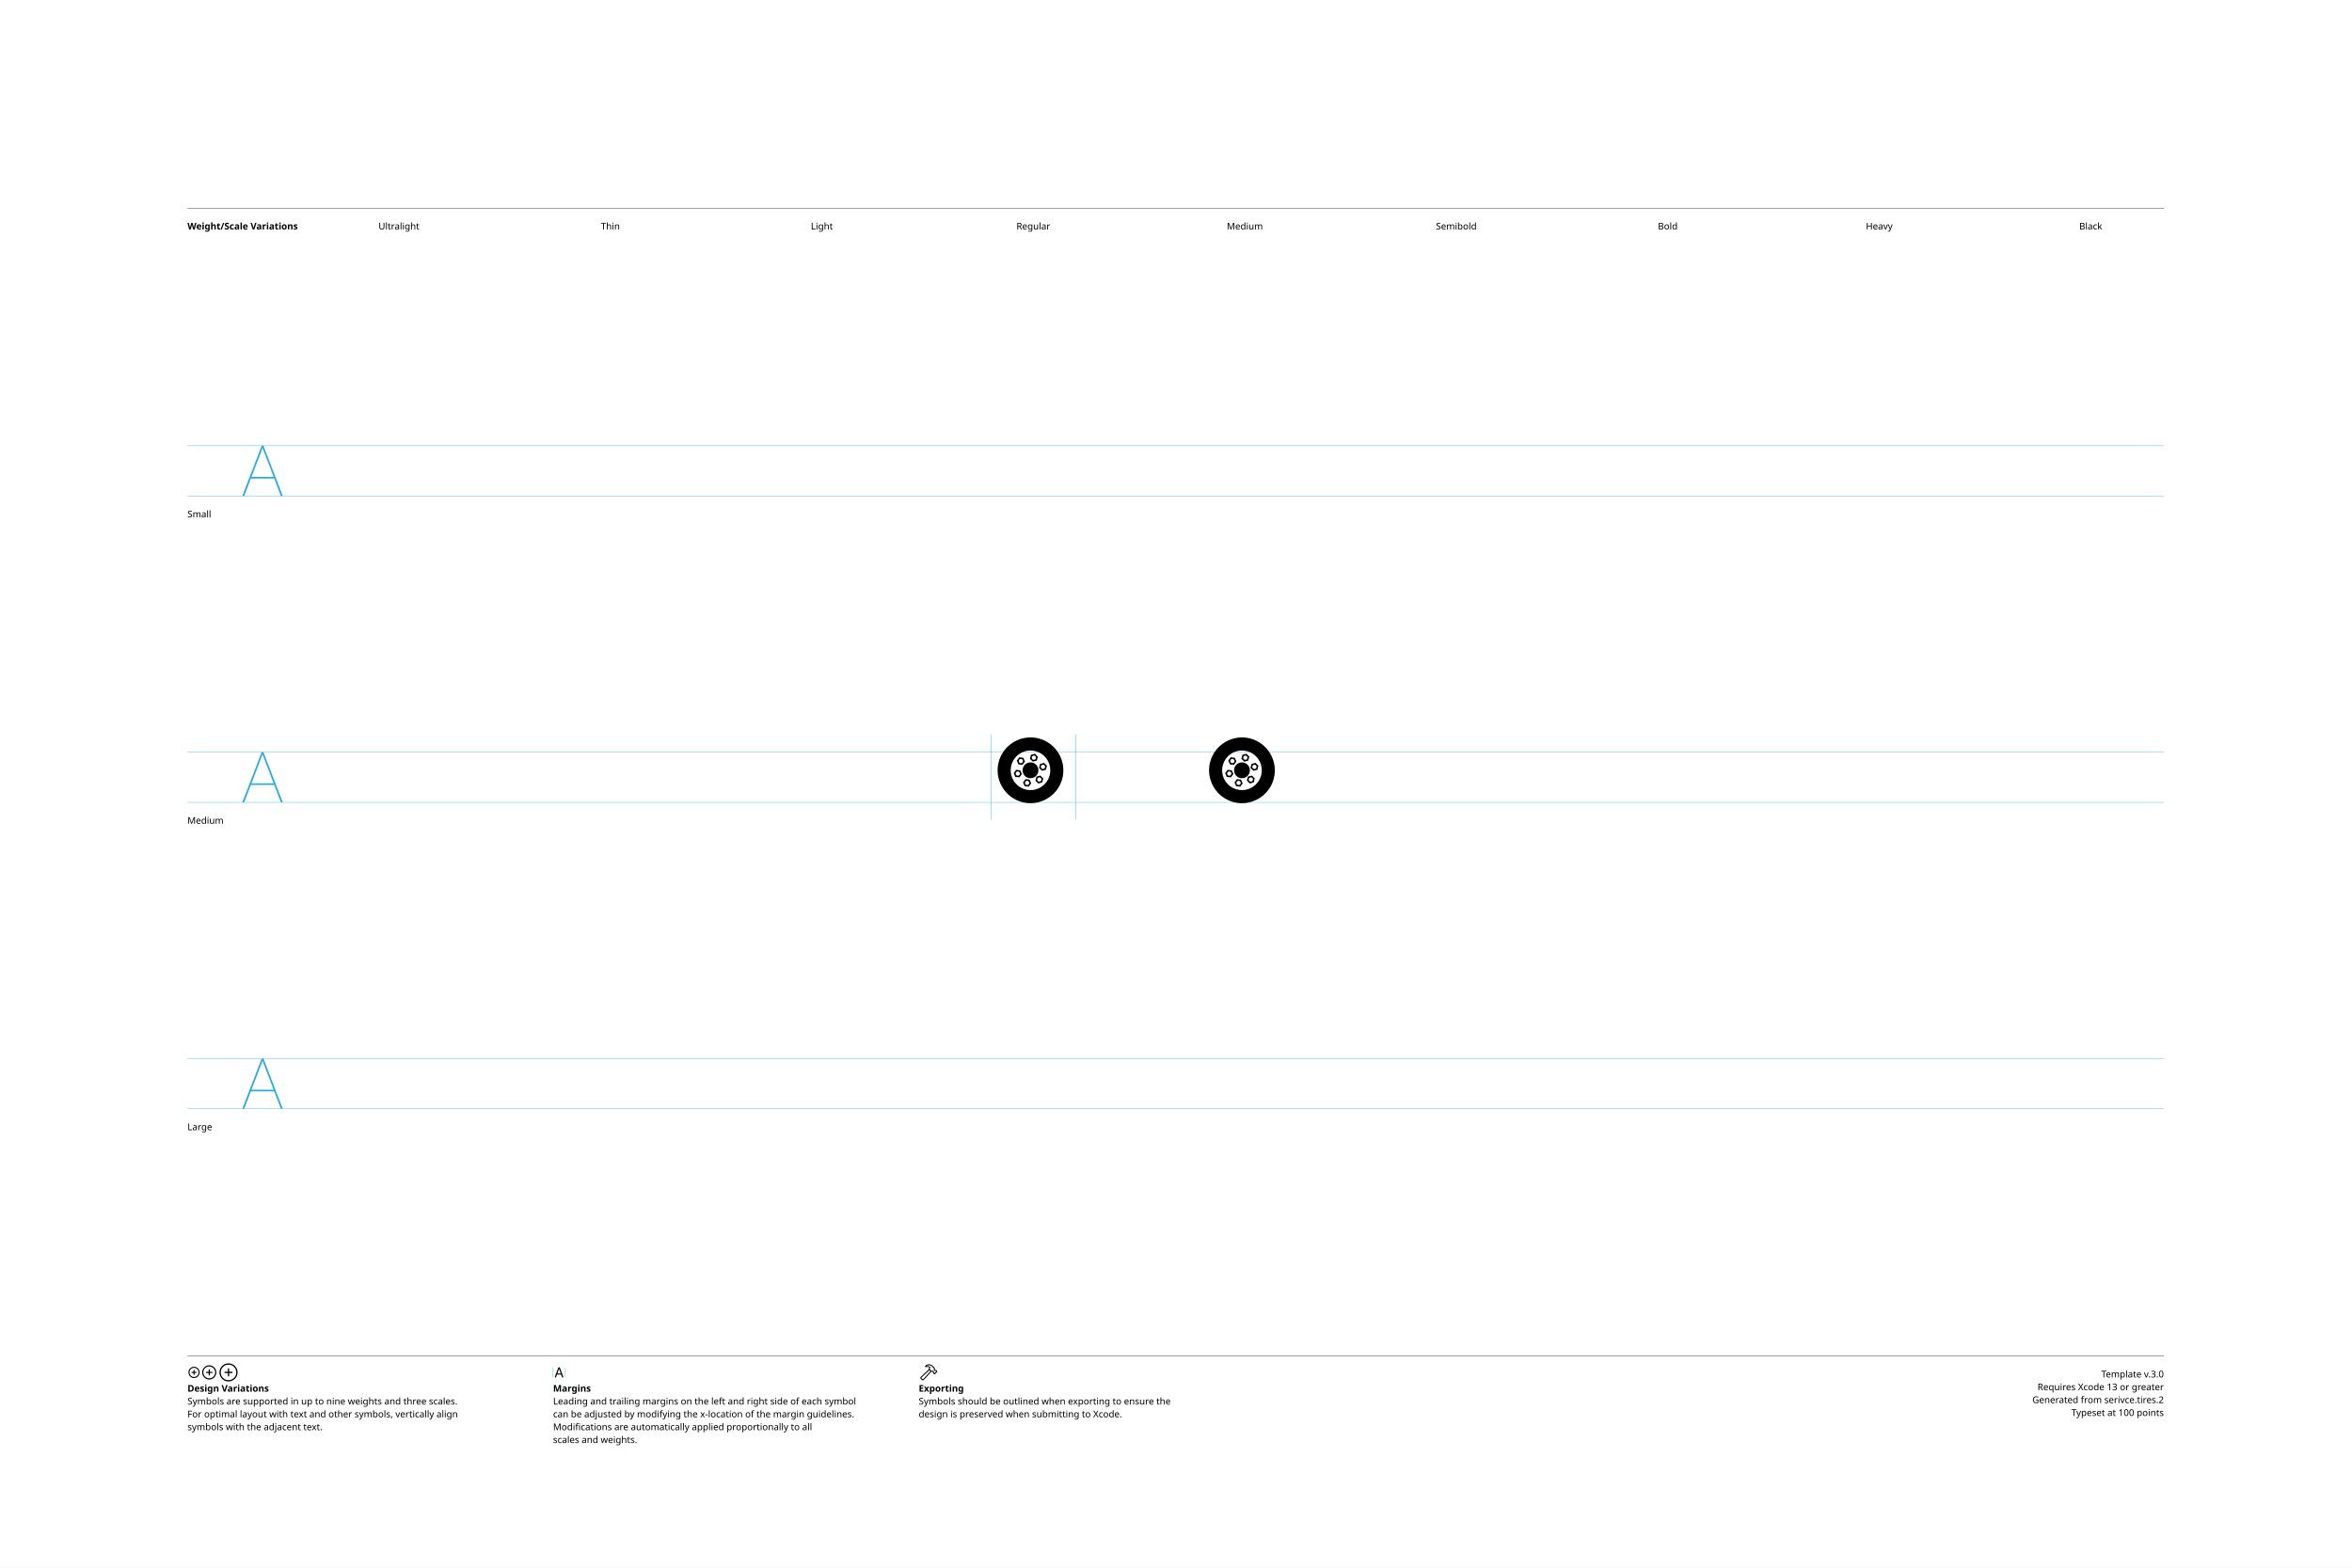
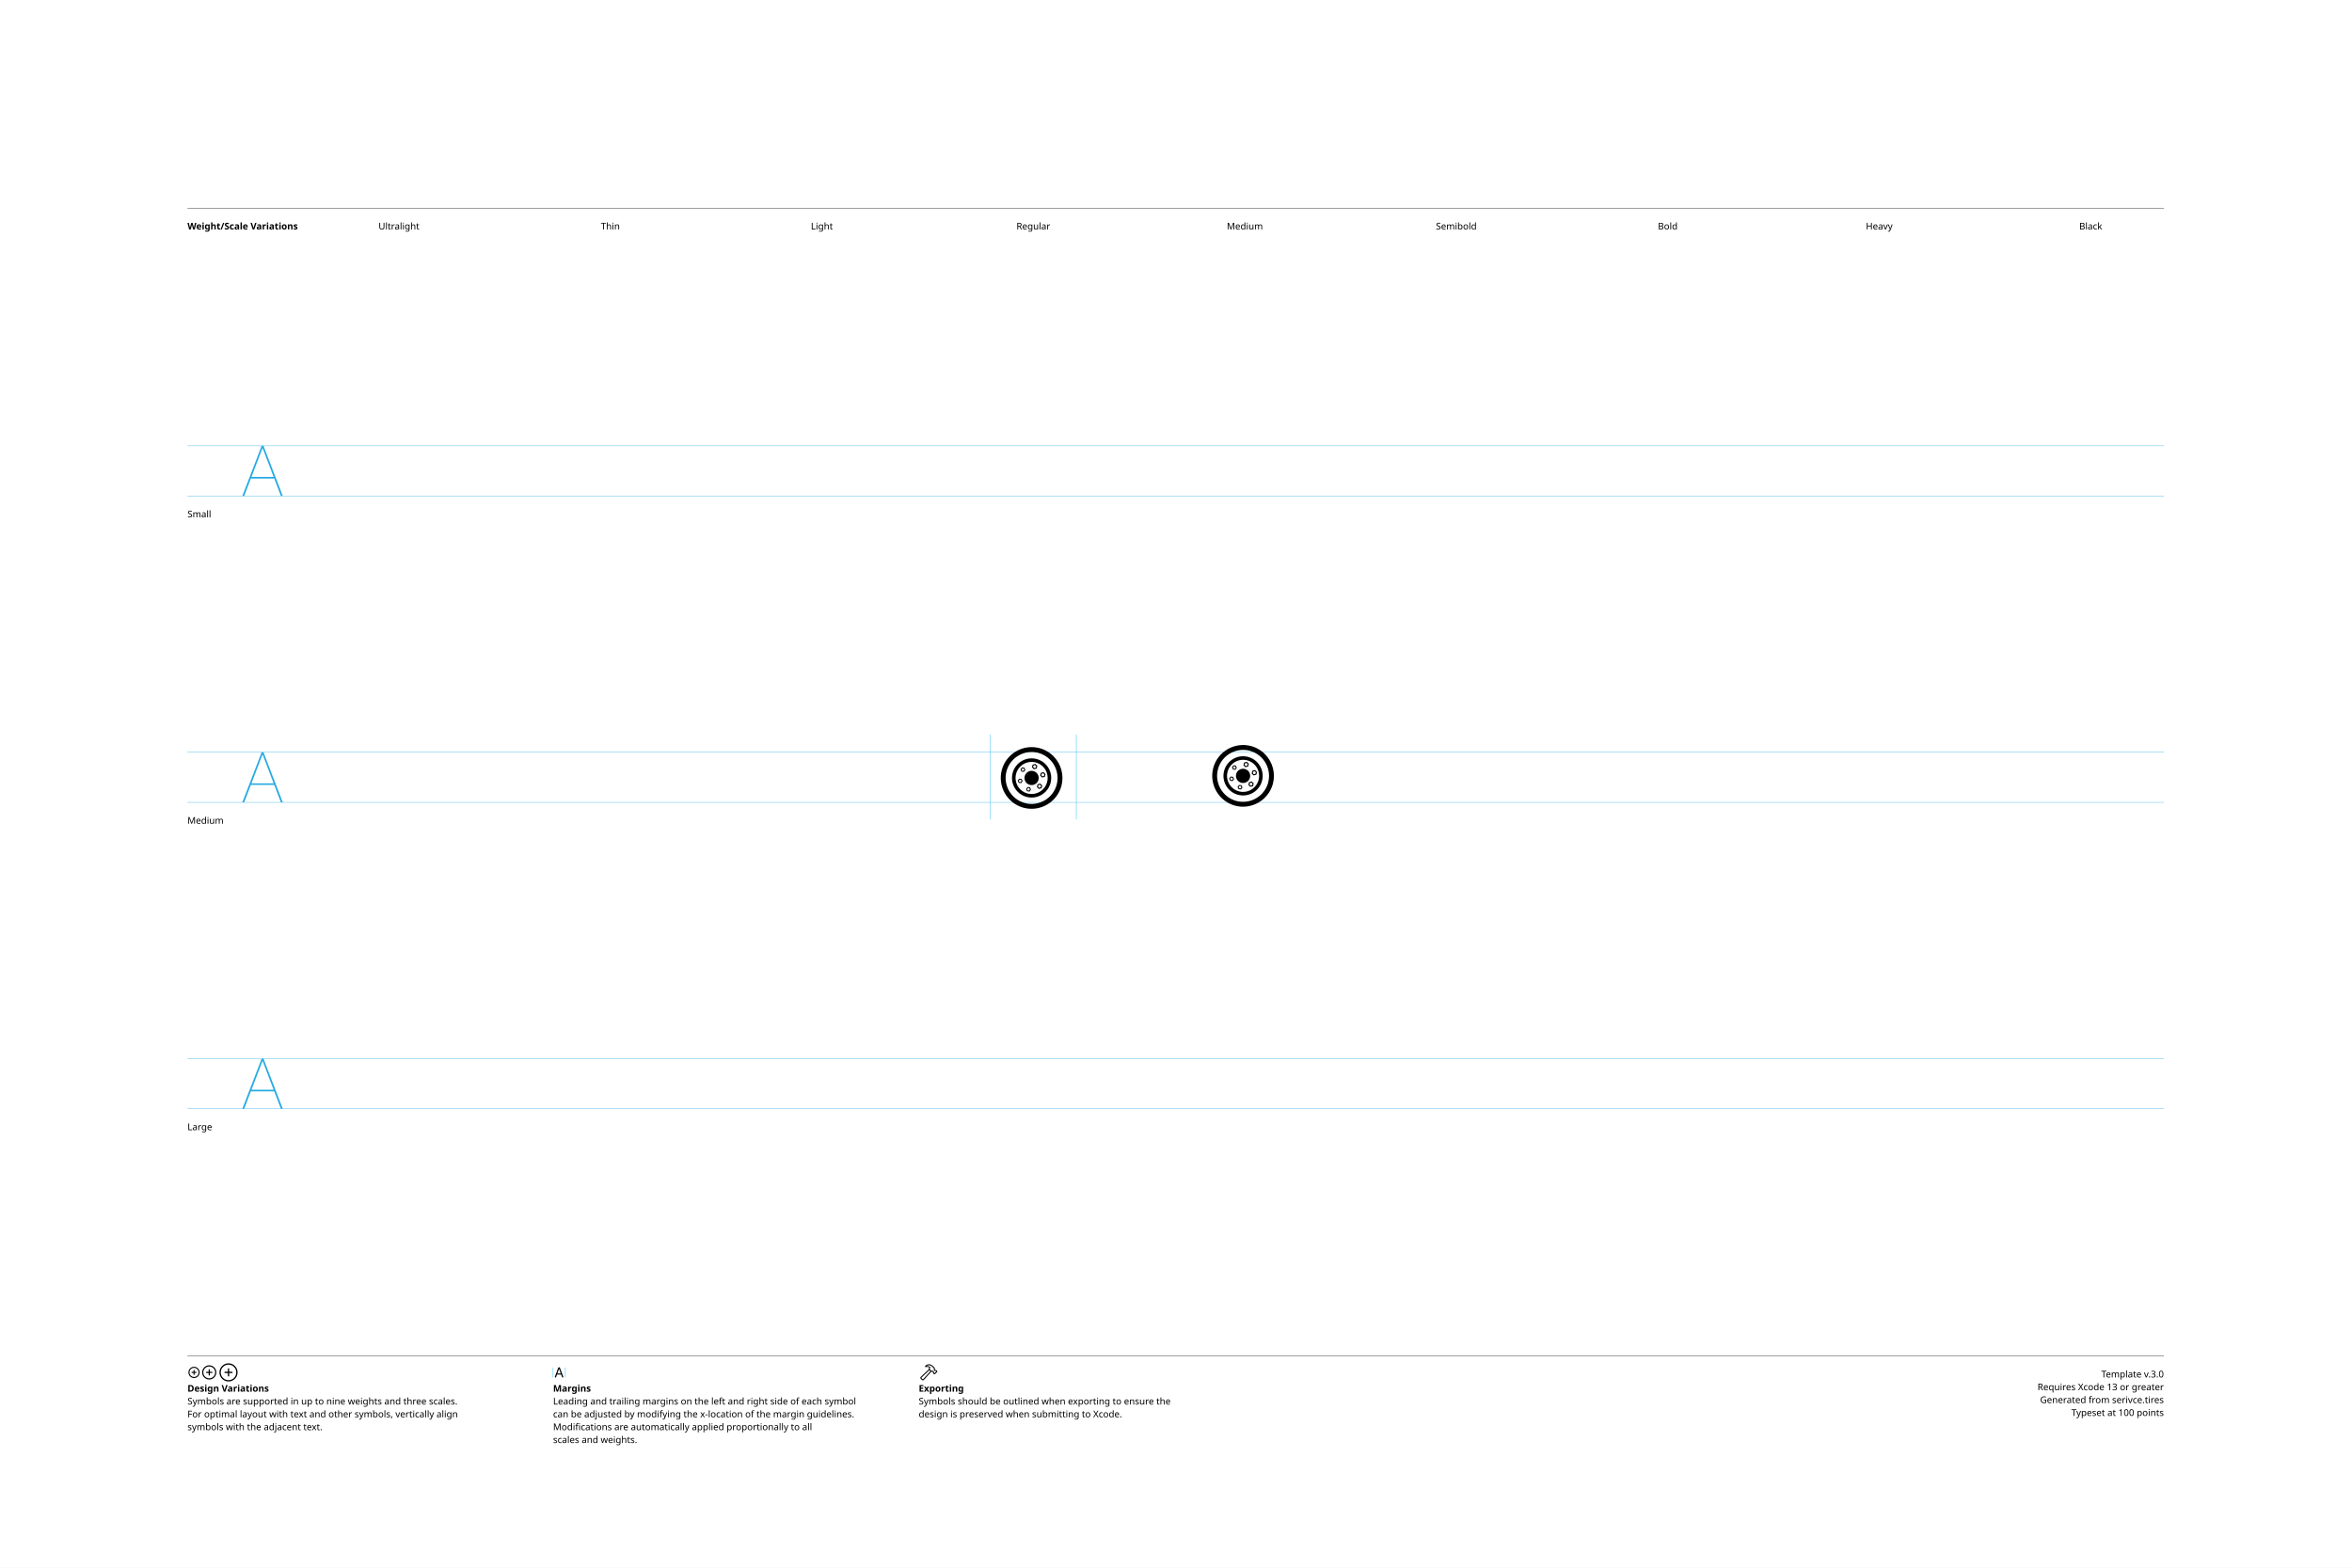
<svg xmlns="http://www.w3.org/2000/svg" version="1.1" width="3300" height="2200">
  <g id="Notes">
    <rect height="2200" id="artboard" style="fill:white;opacity:1" width="3300" x="0" y="0" />
    <line style="fill:none;stroke:black;opacity:1;stroke-width:0.5;" x1="263" x2="3036" y1="292" y2="292" />
    <text style="stroke:none;fill:black;font-family:sans-serif;font-size:13;font-weight:bold;" transform="matrix(1 0 0 1 263 322)">Weight/Scale Variations</text>
    <text style="stroke:none;fill:black;font-family:sans-serif;font-size:13;text-anchor:middle;" transform="matrix(1 0 0 1 559.711 322)">Ultralight</text>
    <text style="stroke:none;fill:black;font-family:sans-serif;font-size:13;text-anchor:middle;" transform="matrix(1 0 0 1 856.422 322)">Thin</text>
    <text style="stroke:none;fill:black;font-family:sans-serif;font-size:13;text-anchor:middle;" transform="matrix(1 0 0 1 1153.13 322)">Light</text>
    <text style="stroke:none;fill:black;font-family:sans-serif;font-size:13;text-anchor:middle;" transform="matrix(1 0 0 1 1449.84 322)">Regular</text>
    <text style="stroke:none;fill:black;font-family:sans-serif;font-size:13;text-anchor:middle;" transform="matrix(1 0 0 1 1746.56 322)">Medium</text>
    <text style="stroke:none;fill:black;font-family:sans-serif;font-size:13;text-anchor:middle;" transform="matrix(1 0 0 1 2043.27 322)">Semibold</text>
    <text style="stroke:none;fill:black;font-family:sans-serif;font-size:13;text-anchor:middle;" transform="matrix(1 0 0 1 2339.98 322)">Bold</text>
    <text style="stroke:none;fill:black;font-family:sans-serif;font-size:13;text-anchor:middle;" transform="matrix(1 0 0 1 2636.69 322)">Heavy</text>
    <text style="stroke:none;fill:black;font-family:sans-serif;font-size:13;text-anchor:middle;" transform="matrix(1 0 0 1 2933.4 322)">Black</text>
    <line style="fill:none;stroke:black;opacity:1;stroke-width:0.5;" x1="263" x2="3036" y1="1903" y2="1903" />
    <g transform="matrix(1 0 0 1 263 1933)">
      <path d="M9.248 0.83Q10.869 0.83 12.295 0.215Q13.721-0.4 14.81-1.494Q15.898-2.588 16.519-4.014Q17.139-5.439 17.139-7.051Q17.139-8.662 16.519-10.088Q15.898-11.514 14.805-12.607Q13.711-13.701 12.285-14.316Q10.859-14.932 9.238-14.932Q7.627-14.932 6.201-14.316Q4.775-13.701 3.691-12.607Q2.607-11.514 1.987-10.088Q1.367-8.662 1.367-7.051Q1.367-5.439 1.987-4.014Q2.607-2.588 3.696-1.494Q4.785-0.4 6.211 0.215Q7.637 0.83 9.248 0.83ZM9.248-0.654Q7.92-0.654 6.763-1.147Q5.605-1.641 4.731-2.52Q3.857-3.398 3.364-4.561Q2.871-5.723 2.871-7.051Q2.871-8.379 3.359-9.541Q3.848-10.703 4.722-11.582Q5.596-12.461 6.753-12.954Q7.91-13.447 9.238-13.447Q10.576-13.447 11.733-12.954Q12.891-12.461 13.77-11.582Q14.648-10.703 15.146-9.541Q15.645-8.379 15.645-7.051Q15.645-5.723 15.151-4.561Q14.658-3.398 13.784-2.52Q12.91-1.641 11.748-1.147Q10.586-0.654 9.248-0.654ZM5.654-7.051Q5.654-6.729 5.859-6.528Q6.064-6.328 6.406-6.328L8.516-6.328L8.516-4.209Q8.516-3.887 8.711-3.677Q8.906-3.467 9.238-3.467Q9.561-3.467 9.771-3.677Q9.98-3.887 9.98-4.209L9.98-6.328L12.09-6.328Q12.422-6.328 12.627-6.528Q12.832-6.729 12.832-7.051Q12.832-7.383 12.627-7.588Q12.422-7.793 12.09-7.793L9.98-7.793L9.98-9.902Q9.98-10.234 9.771-10.444Q9.561-10.654 9.238-10.654Q8.906-10.654 8.711-10.444Q8.516-10.234 8.516-9.902L8.516-7.793L6.406-7.793Q6.064-7.793 5.859-7.588Q5.654-7.383 5.654-7.051Z" />
    </g>
    <g transform="matrix(1 0 0 1 281.867 1933)">
      <path d="M11.709 2.91Q13.75 2.91 15.552 2.129Q17.354 1.348 18.73-0.029Q20.107-1.406 20.889-3.208Q21.67-5.01 21.67-7.051Q21.67-9.092 20.889-10.894Q20.107-12.695 18.73-14.072Q17.354-15.449 15.547-16.23Q13.74-17.012 11.699-17.012Q9.658-17.012 7.856-16.23Q6.055-15.449 4.683-14.072Q3.311-12.695 2.529-10.894Q1.748-9.092 1.748-7.051Q1.748-5.01 2.529-3.208Q3.311-1.406 4.688-0.029Q6.064 1.348 7.866 2.129Q9.668 2.91 11.709 2.91ZM11.709 1.25Q9.98 1.25 8.477 0.605Q6.973-0.039 5.835-1.177Q4.697-2.314 4.058-3.818Q3.418-5.322 3.418-7.051Q3.418-8.779 4.058-10.283Q4.697-11.787 5.83-12.93Q6.963-14.072 8.467-14.712Q9.971-15.352 11.699-15.352Q13.428-15.352 14.932-14.712Q16.436-14.072 17.578-12.93Q18.721-11.787 19.365-10.283Q20.01-8.779 20.01-7.051Q20.01-5.322 19.37-3.818Q18.73-2.314 17.593-1.177Q16.455-0.039 14.946 0.605Q13.438 1.25 11.709 1.25ZM7.178-7.051Q7.178-6.699 7.412-6.475Q7.646-6.25 8.018-6.25L10.889-6.25L10.889-3.369Q10.889-2.998 11.113-2.769Q11.338-2.539 11.69-2.539Q12.06-2.539 12.29-2.769Q12.52-2.998 12.52-3.369L12.52-6.25L15.4-6.25Q15.771-6.25 16.001-6.475Q16.23-6.699 16.23-7.051Q16.23-7.422 16.001-7.651Q15.771-7.881 15.4-7.881L12.52-7.881L12.52-10.752Q12.52-11.133 12.29-11.362Q12.06-11.592 11.69-11.592Q11.338-11.592 11.113-11.357Q10.889-11.123 10.889-10.752L10.889-7.881L8.018-7.881Q7.637-7.881 7.407-7.651Q7.178-7.422 7.178-7.051Z" />
    </g>
    <g transform="matrix(1 0 0 1 305.646 1933)">
      <path d="M14.971 5.664Q17.061 5.664 18.96 5.015Q20.859 4.365 22.451 3.193Q24.043 2.021 25.22 0.43Q26.396-1.162 27.046-3.066Q27.695-4.971 27.695-7.051Q27.695-9.141 27.046-11.04Q26.396-12.94 25.22-14.531Q24.043-16.123 22.451-17.3Q20.859-18.477 18.955-19.126Q17.051-19.775 14.961-19.775Q12.871-19.775 10.972-19.126Q9.072-18.477 7.485-17.3Q5.898-16.123 4.722-14.531Q3.545-12.94 2.9-11.04Q2.256-9.141 2.256-7.051Q2.256-4.971 2.905-3.066Q3.555-1.162 4.727 0.43Q5.898 2.021 7.49 3.193Q9.082 4.365 10.981 5.015Q12.881 5.664 14.971 5.664ZM14.971 3.848Q13.164 3.848 11.528 3.296Q9.893 2.744 8.535 1.748Q7.178 0.752 6.177-0.61Q5.176-1.973 4.629-3.608Q4.082-5.244 4.082-7.051Q4.082-8.867 4.629-10.503Q5.176-12.139 6.172-13.501Q7.168-14.863 8.525-15.859Q9.883-16.855 11.519-17.402Q13.154-17.949 14.961-17.949Q16.777-17.949 18.413-17.402Q20.049-16.855 21.411-15.859Q22.773-14.863 23.77-13.501Q24.766-12.139 25.317-10.503Q25.869-8.867 25.869-7.051Q25.879-5.244 25.332-3.608Q24.785-1.973 23.784-0.61Q22.783 0.752 21.421 1.748Q20.059 2.744 18.423 3.296Q16.787 3.848 14.971 3.848ZM9.199-7.051Q9.199-6.67 9.458-6.421Q9.717-6.172 10.117-6.172L14.062-6.172L14.062-2.217Q14.062-1.816 14.312-1.558Q14.56-1.299 14.951-1.299Q15.352-1.299 15.61-1.553Q15.869-1.807 15.869-2.217L15.869-6.172L19.824-6.172Q20.225-6.172 20.479-6.421Q20.732-6.67 20.732-7.051Q20.732-7.461 20.479-7.715Q20.225-7.969 19.824-7.969L15.869-7.969L15.869-11.914Q15.869-12.324 15.61-12.583Q15.352-12.842 14.951-12.842Q14.56-12.842 14.312-12.583Q14.062-12.324 14.062-11.914L14.062-7.969L10.117-7.969Q9.707-7.969 9.453-7.715Q9.199-7.461 9.199-7.051Z" />
    </g>
    <text style="stroke:none;fill:black;font-family:sans-serif;font-size:13;font-weight:bold;" transform="matrix(1 0 0 1 263 1953)">Design Variations</text>
    <text style="stroke:none;fill:black;font-family:sans-serif;font-size:13;" transform="matrix(1 0 0 1 263 1971)">Symbols are supported in up to nine weights and three scales.</text>
    <text style="stroke:none;fill:black;font-family:sans-serif;font-size:13;" transform="matrix(1 0 0 1 263 1989)">For optimal layout with text and other symbols, vertically align</text>
    <text style="stroke:none;fill:black;font-family:sans-serif;font-size:13;" transform="matrix(1 0 0 1 263 2007)">symbols with the adjacent text.</text>
    <line style="fill:none;stroke:#00AEEF;stroke-width:0.5;opacity:1.0;" x1="776" x2="776" y1="1919" y2="1933" />
    <g transform="matrix(1 0 0 1 776 1933)">
      <path d="M3.311 0.156Q3.701 0.156 3.916-0.01Q4.131-0.176 4.268-0.586L5.527-4.033L11.289-4.033L12.549-0.586Q12.685-0.176 12.9-0.01Q13.115 0.156 13.496 0.156Q13.887 0.156 14.116-0.059Q14.346-0.273 14.346-0.645Q14.346-0.869 14.238-1.172L9.658-13.369Q9.482-13.818 9.18-14.043Q8.877-14.268 8.408-14.268Q7.5-14.268 7.178-13.379L2.598-1.162Q2.49-0.859 2.49-0.635Q2.49-0.264 2.71-0.054Q2.93 0.156 3.311 0.156ZM6.006-5.518L8.379-12.09L8.428-12.09L10.801-5.518Z" />
    </g>
    <line style="fill:none;stroke:#00AEEF;stroke-width:0.5;opacity:1.0;" x1="793.197" x2="793.197" y1="1919" y2="1933" />
    <text style="stroke:none;fill:black;font-family:sans-serif;font-size:13;font-weight:bold;" transform="matrix(1 0 0 1 776 1953)">Margins</text>
    <text style="stroke:none;fill:black;font-family:sans-serif;font-size:13;" transform="matrix(1 0 0 1 776 1971)">Leading and trailing margins on the left and right side of each symbol</text>
    <text style="stroke:none;fill:black;font-family:sans-serif;font-size:13;" transform="matrix(1 0 0 1 776 1989)">can be adjusted by modifying the x-location of the margin guidelines.</text>
    <text style="stroke:none;fill:black;font-family:sans-serif;font-size:13;" transform="matrix(1 0 0 1 776 2007)">Modifications are automatically applied proportionally to all</text>
    <text style="stroke:none;fill:black;font-family:sans-serif;font-size:13;" transform="matrix(1 0 0 1 776 2025)">scales and weights.</text>
    <g transform="matrix(1 0 0 1 1289 1933)">
      <path d="M2.842 1.865L4.541 3.574Q5.186 4.229 5.903 4.18Q6.621 4.131 7.314 3.359L18.008-8.428L17.041-9.404L6.426 2.275Q6.162 2.578 5.894 2.617Q5.625 2.656 5.273 2.305L4.102 1.143Q3.75 0.791 3.794 0.522Q3.838 0.254 4.141-0.02L15.615-10.82L14.639-11.787L3.047-0.898Q2.305-0.215 2.251 0.498Q2.197 1.211 2.842 1.865ZM9.258-16.328Q8.945-16.025 8.906-15.635Q8.867-15.244 9.043-14.951Q9.219-14.678 9.556-14.541Q9.893-14.404 10.381-14.521Q11.475-14.775 12.598-14.731Q13.721-14.688 14.795-13.984L14.209-12.529Q13.955-11.904 14.067-11.44Q14.18-10.977 14.58-10.566L16.875-8.252Q17.236-7.881 17.578-7.822Q17.92-7.764 18.34-7.842L19.404-8.037L20.068-7.363L20.029-6.807Q20-6.436 20.122-6.123Q20.244-5.811 20.605-5.449L21.367-4.707Q21.729-4.346 22.153-4.331Q22.578-4.316 22.93-4.668L25.84-7.588Q26.191-7.939 26.182-8.354Q26.172-8.77 25.811-9.131L25.039-9.893Q24.688-10.254 24.38-10.386Q24.072-10.518 23.711-10.488L23.135-10.44L22.49-11.074L22.734-12.197Q22.832-12.617 22.695-12.983Q22.559-13.35 22.119-13.789L19.922-15.977Q18.672-17.217 17.261-17.837Q15.85-18.457 14.419-18.481Q12.988-18.506 11.665-17.959Q10.342-17.412 9.258-16.328ZM10.752-15.957Q11.66-16.621 12.7-16.904Q13.74-17.188 14.805-17.085Q15.869-16.982 16.87-16.514Q17.871-16.045 18.701-15.205L21.133-12.793Q21.309-12.617 21.352-12.451Q21.396-12.285 21.338-12.031L21.016-10.547L22.52-9.062L23.506-9.121Q23.691-9.131 23.789-9.097Q23.887-9.062 24.033-8.916L24.609-8.34L22.168-5.898L21.592-6.475Q21.445-6.621 21.406-6.719Q21.367-6.816 21.377-7.012L21.445-7.988L19.951-9.473L18.428-9.219Q18.184-9.17 18.042-9.204Q17.9-9.238 17.715-9.414L15.713-11.416Q15.518-11.592 15.493-11.753Q15.469-11.914 15.586-12.188L16.465-14.277Q15.293-15.371 13.828-15.791Q12.363-16.211 10.84-15.762Q10.723-15.732 10.688-15.806Q10.654-15.879 10.752-15.957Z" />
    </g>
    <text style="stroke:none;fill:black;font-family:sans-serif;font-size:13;font-weight:bold;" transform="matrix(1 0 0 1 1289 1953)">Exporting</text>
    <text style="stroke:none;fill:black;font-family:sans-serif;font-size:13;" transform="matrix(1 0 0 1 1289 1971)">Symbols should be outlined when exporting to ensure the</text>
    <text style="stroke:none;fill:black;font-family:sans-serif;font-size:13;" transform="matrix(1 0 0 1 1289 1989)">design is preserved when submitting to Xcode.</text>
    <text id="template-version" style="stroke:none;fill:black;font-family:sans-serif;font-size:13;text-anchor:end;" transform="matrix(1 0 0 1 3036 1933)">Template v.3.0</text>
    <text style="stroke:none;fill:black;font-family:sans-serif;font-size:13;text-anchor:end;" transform="matrix(1 0 0 1 3036 1951)">Requires Xcode 13 or greater</text>
-     <text id="descriptive-name" style="stroke:none;fill:black;font-family:sans-serif;font-size:13;text-anchor:end;" transform="matrix(1 0 0 1 3036 1969)">Generated from serivce.tires.2</text>
+     <text id="descriptive-name" style="stroke:none;fill:black;font-family:sans-serif;font-size:13;text-anchor:end;" transform="matrix(1 0 0 1 3036 1969)">Generated from serivce.tires</text>
    <text style="stroke:none;fill:black;font-family:sans-serif;font-size:13;text-anchor:end;" transform="matrix(1 0 0 1 3036 1987)">Typeset at 100 points</text>
    <text style="stroke:none;fill:black;font-family:sans-serif;font-size:13;" transform="matrix(1 0 0 1 263 726)">Small</text>
    <text style="stroke:none;fill:black;font-family:sans-serif;font-size:13;" transform="matrix(1 0 0 1 263 1156)">Medium</text>
    <text style="stroke:none;fill:black;font-family:sans-serif;font-size:13;" transform="matrix(1 0 0 1 263 1586)">Large</text>
  </g>
  <g id="Guides">
    <g id="H-reference" style="fill:#27AAE1;stroke:none;" transform="matrix(1 0 0 1 339 696)">
      <path d="M0.993 0L3.638 0L29.328-67.133L30.03-67.133L30.03-70.459L28.123-70.459ZM11.688-24.48L46.982-24.48L46.231-26.729L12.438-26.729ZM55.119 0L57.764 0L30.638-70.459L29.433-70.459L29.433-67.133Z" />
    </g>
    <line id="Baseline-S" style="fill:none;stroke:#27AAE1;opacity:1;stroke-width:0.5;" x1="263" x2="3036" y1="696" y2="696" />
    <line id="Capline-S" style="fill:none;stroke:#27AAE1;opacity:1;stroke-width:0.5;" x1="263" x2="3036" y1="625.541" y2="625.541" />
    <g id="H-reference" style="fill:#27AAE1;stroke:none;" transform="matrix(1 0 0 1 339 1126)">
      <path d="M0.993 0L3.638 0L29.328-67.133L30.03-67.133L30.03-70.459L28.123-70.459ZM11.688-24.48L46.982-24.48L46.231-26.729L12.438-26.729ZM55.119 0L57.764 0L30.638-70.459L29.433-70.459L29.433-67.133Z" />
    </g>
    <line id="Baseline-M" style="fill:none;stroke:#27AAE1;opacity:1;stroke-width:0.5;" x1="263" x2="3036" y1="1126" y2="1126" />
    <line id="Capline-M" style="fill:none;stroke:#27AAE1;opacity:1;stroke-width:0.5;" x1="263" x2="3036" y1="1055.54" y2="1055.54" />
    <g id="H-reference" style="fill:#27AAE1;stroke:none;" transform="matrix(1 0 0 1 339 1556)">
      <path d="M0.993 0L3.638 0L29.328-67.133L30.03-67.133L30.03-70.459L28.123-70.459ZM11.688-24.48L46.982-24.48L46.231-26.729L12.438-26.729ZM55.119 0L57.764 0L30.638-70.459L29.433-70.459L29.433-67.133Z" />
    </g>
    <line id="Baseline-L" style="fill:none;stroke:#27AAE1;opacity:1;stroke-width:0.5;" x1="263" x2="3036" y1="1556" y2="1556" />
    <line id="Capline-L" style="fill:none;stroke:#27AAE1;opacity:1;stroke-width:0.5;" x1="263" x2="3036" y1="1485.54" y2="1485.54" />
-     <line id="left-margin-Regular-M" style="fill:none;stroke:#00AEEF;stroke-width:0.5;opacity:1.0;" x1="1390.22" x2="1390.22" y1="1030.78" y2="1150.12" />
-     <line id="right-margin-Regular-M" style="fill:none;stroke:#00AEEF;stroke-width:0.5;opacity:1.0;" x1="1509.47" x2="1509.47" y1="1030.78" y2="1150.12" />
+     <line id="left-margin-Regular-M" style="fill:none;stroke:#00AEEF;stroke-width:0.5;opacity:1.0;" x1="1389.57" x2="1389.57" y1="1030.78" y2="1150.12" />
+     <line id="right-margin-Regular-M" style="fill:none;stroke:#00AEEF;stroke-width:0.5;opacity:1.0;" x1="1510.12" x2="1510.12" y1="1030.78" y2="1150.12" />
  </g>
  <g id="Symbols">
-     <g id="Medium-M" transform="matrix(1 0 0 1 1686.93 1126)">
-       <path d="M67.564-89.589C43.04-96.16 17.608-81.466 11.037-56.943C4.465-32.419 19.146-6.99 43.67-0.419C68.194 6.152 93.635-8.525 100.206-33.049C106.777-57.573 92.087-83.017 67.564-89.589ZM82.454-37.812C78.483-22.991 63.249-14.196 48.429-18.167C33.609-22.139 24.814-37.372 28.785-52.192C32.756-67.013 47.99-75.808 62.81-71.837C77.63-67.865 86.425-52.632 82.454-37.812ZM61.851-68.25L56.283-66.757L54.791-61.188L58.867-57.113L64.435-58.604L65.927-64.173L61.851-68.25ZM61.135-65.576C62.734-65.148 63.683-63.505 63.254-61.906C62.826-60.307 61.183-59.358 59.584-59.786C57.985-60.215 57.036-61.858 57.464-63.457C57.893-65.056 59.536-66.004 61.135-65.576ZM54.275-31.986L48.541-32.589L45.151-27.927L47.494-22.66L53.226-22.055L56.617-26.718L54.275-31.986L54.275-31.986ZM52.647-29.747C53.986-28.774 54.282-26.899 53.309-25.56C52.335-24.222 50.461-23.926 49.122-24.899C47.783-25.872 47.487-27.747 48.461-29.086C49.434-30.424 51.309-30.72 52.647-29.747ZM78.729-51.365L74.652-55.441L69.083-53.949L67.592-48.381L71.667-44.305L77.236-45.797L78.729-51.365ZM76.055-50.649C76.484-49.05 75.535-47.407 73.936-46.978C72.338-46.55 70.694-47.498 70.266-49.097C69.837-50.696 70.786-52.34 72.385-52.768C73.984-53.196 75.627-52.248 76.055-50.649ZM43.535-39.794L41.191-45.062L35.458-45.666L32.069-41.004L34.41-35.737L40.144-35.133L43.535-39.795L43.535-39.794ZM40.782-40.085C40.609-38.439 39.134-37.245 37.487-37.419C35.841-37.592 34.648-39.067 34.822-40.714C34.995-42.359 36.47-43.553 38.117-43.38C39.763-43.206 40.956-41.73 40.782-40.085ZM72.099-28.006L73.59-33.575L69.513-37.651L63.946-36.159L62.454-30.592L66.53-26.515L72.099-28.006ZM70.142-29.963C68.971-28.793 67.074-28.793 65.903-29.963C64.733-31.134 64.733-33.031 65.903-34.202C67.074-35.372 68.972-35.372 70.142-34.202C71.312-33.031 71.312-31.134 70.142-29.963ZM44.481-52.699L47.871-57.363L45.528-62.631L39.796-63.234L36.405-58.573L38.748-53.306L44.482-52.7L44.481-52.699ZM43.356-55.229C41.844-54.556 40.073-55.237 39.4-56.749C38.727-58.262 39.408-60.033 40.921-60.705C42.433-61.378 44.205-60.697 44.877-59.185C45.55-57.672 44.868-55.901 43.356-55.229ZM66.35-42.129C64.762-36.202 58.67-32.685 52.743-34.273C46.817-35.861 43.3-41.953 44.888-47.879C46.476-53.806 52.567-57.323 58.494-55.735C64.421-54.147 67.938-48.055 66.35-42.129Z" />
+     <g id="Medium-M" transform="matrix(1 0 0 1 1686.28 1126)">
+       <path d="M69.032-79.028C46.029-85.191 22.173-71.409 16.009-48.406C9.845-25.402 23.616-1.549 46.62 4.615C69.624 10.779 93.487-2.989 99.651-25.993C103.661-40.958 99.236-56.29 89.316-66.872C83.986-72.557 77.072-76.873 69.032-79.028L69.032-79.028ZM67.264-72.427C74.028-70.614 79.846-66.982 84.33-62.198C92.688-53.283 96.428-40.369 93.05-27.762C87.859-8.389 67.762 3.205 48.389-1.986C29.016-7.177 17.419-27.264 22.61-46.637C27.801-66.01 47.891-77.618 67.264-72.427L67.264-72.427ZM84.397-30.085C88.329-44.759 79.621-59.842 64.948-63.773C50.274-67.705 35.192-58.997 31.26-44.324C27.328-29.65 36.036-14.568 50.709-10.636C65.383-6.704 80.466-15.412 84.397-30.085L84.397-30.085ZM79.57-31.379C76.353-19.371 64.01-12.245 52.003-15.463C39.995-18.68 32.869-31.023 36.087-43.03C39.304-55.038 51.647-62.164 63.654-58.946C75.662-55.729 82.788-43.386 79.57-31.379L79.57-31.379ZM77.415-42.607L74.635-45.385L70.839-44.368L69.823-40.573L72.601-37.794L76.397-38.811L77.415-42.607ZM75.592-42.118C75.884-41.029 75.237-39.908 74.147-39.616C73.058-39.324 71.937-39.971 71.645-41.061C71.353-42.151 72-43.271 73.09-43.563C74.18-43.855 75.3-43.208 75.592-42.118ZM45.217-32.7L43.816-35.848L40.39-36.209L38.364-33.423L39.764-30.275L43.19-29.914L45.217-32.7L45.217-32.7ZM43.572-32.874C43.468-31.89 42.586-31.176 41.602-31.28C40.619-31.384 39.906-32.266 40.009-33.249C40.113-34.233 40.995-34.947 41.978-34.843C42.962-34.739 43.676-33.857 43.572-32.874ZM63.114-56.914L59.318-55.896L58.301-52.1L61.079-49.322L64.875-50.339L65.892-54.135L63.114-56.914ZM62.625-55.091C63.715-54.799 64.362-53.679 64.07-52.589C63.778-51.499 62.658-50.852 61.568-51.145C60.478-51.437 59.831-52.557 60.123-53.647C60.415-54.737 61.535-55.383 62.625-55.091ZM55.593-24.078L52.166-24.438L50.14-21.652L51.541-18.504L54.966-18.142L56.993-20.929L55.593-24.078L55.593-24.078ZM54.62-22.739C55.42-22.158 55.597-21.038 55.016-20.237C54.434-19.437 53.314-19.26 52.514-19.842C51.713-20.424 51.536-21.544 52.118-22.344C52.7-23.145 53.82-23.321 54.62-22.739ZM71.772-22.796L72.789-26.592L70.01-29.371L66.215-28.354L65.198-24.559L67.976-21.78L71.772-22.796ZM70.438-24.131C69.64-23.333 68.347-23.333 67.549-24.131C66.751-24.928 66.751-26.222 67.549-27.02C68.347-27.818 69.641-27.817 70.438-27.02C71.236-26.222 71.236-24.928 70.438-24.131ZM47.094-45.727L49.12-48.514L47.72-51.663L44.294-52.024L42.268-49.238L43.668-46.089L47.095-45.727L47.094-45.727ZM46.422-47.239C45.518-46.837 44.459-47.243 44.057-48.147C43.655-49.051 44.062-50.11 44.966-50.512C45.87-50.914 46.929-50.507 47.331-49.603C47.733-48.699 47.326-47.641 46.422-47.239ZM67.487-34.618C66.058-29.284 60.575-26.118 55.24-27.547C49.905-28.977 46.739-34.46 48.168-39.795C49.598-45.13 55.081-48.296 60.416-46.866C65.751-45.437 68.917-39.953 67.487-34.618Z" />
    </g>
-     <g id="Regular-M" transform="matrix(1 0 0 1 1390.22 1126)">
-       <path d="M67.564-89.592C43.04-96.163 17.608-81.469 11.037-56.946C4.465-32.422 19.146-6.994 43.67-0.422C68.194 6.149 93.635-8.529 100.206-33.053C106.778-57.577 92.087-83.021 67.564-89.592ZM82.454-37.815C78.483-22.994 63.25-14.199 48.429-18.171C33.609-22.142 24.814-37.375 28.785-52.196C32.756-67.016 47.99-75.811 62.81-71.84C77.63-67.869 86.425-52.635 82.454-37.815ZM61.852-68.253L56.283-66.76L54.791-61.191L58.867-57.116L64.435-58.607L65.927-64.176L61.852-68.253ZM61.135-65.579C62.734-65.151 63.683-63.508 63.254-61.909C62.826-60.31 61.183-59.361 59.584-59.79C57.985-60.218 57.036-61.862 57.465-63.46C57.893-65.059 59.536-66.008 61.135-65.579ZM54.275-31.989L48.541-32.593L45.151-27.93L47.494-22.664L53.226-22.058L56.617-26.721L54.275-31.989L54.275-31.989ZM52.647-29.75C53.986-28.777 54.282-26.902 53.309-25.564C52.335-24.225 50.461-23.929 49.122-24.902C47.783-25.875 47.487-27.75 48.461-29.089C49.434-30.428 51.309-30.724 52.647-29.75ZM78.729-51.368L74.652-55.444L69.084-53.952L67.592-48.384L71.668-44.308L77.236-45.8L78.729-51.368ZM76.055-50.652C76.484-49.053 75.535-47.41 73.936-46.981C72.338-46.553 70.694-47.502 70.266-49.101C69.837-50.7 70.787-52.343 72.385-52.771C73.984-53.2 75.627-52.251 76.055-50.652ZM43.535-39.797L41.191-45.065L35.458-45.669L32.069-41.007L34.41-35.74L40.144-35.136L43.535-39.798L43.535-39.797ZM40.782-40.088C40.609-38.442 39.134-37.248 37.487-37.422C35.841-37.596 34.648-39.071 34.822-40.717C34.995-42.363 36.47-43.557 38.117-43.383C39.763-43.209 40.956-41.734 40.782-40.088ZM72.099-28.009L73.59-33.578L69.514-37.655L63.946-36.162L62.454-30.595L66.53-26.518L72.099-28.009ZM70.142-29.967C68.971-28.796 67.074-28.796 65.903-29.967C64.733-31.137 64.733-33.035 65.903-34.205C67.074-35.376 68.972-35.375 70.142-34.205C71.312-33.035 71.312-31.137 70.142-29.967ZM44.481-52.703L47.871-57.367L45.528-62.634L39.796-63.238L36.406-58.576L38.748-53.309L44.482-52.703L44.481-52.703ZM43.356-55.232C41.844-54.559 40.073-55.24 39.4-56.752C38.727-58.265 39.408-60.036 40.921-60.709C42.433-61.382 44.205-60.701 44.877-59.188C45.55-57.676 44.869-55.904 43.356-55.232ZM66.35-42.132C64.762-36.206 58.67-32.688 52.743-34.276C46.817-35.864 43.3-41.956 44.888-47.883C46.476-53.809 52.568-57.326 58.494-55.738C64.421-54.15 67.938-48.059 66.35-42.132Z" />
+     <g id="Regular-M" transform="matrix(1 0 0 1 1389.57 1126)">
+       <path d="M69.032-76.088C46.029-82.251 22.173-68.469 16.009-45.466C9.845-22.462 23.616 1.391 46.62 7.555C69.624 13.719 93.487-0.049 99.651-23.053C103.661-38.018 99.236-53.35 89.316-63.932C83.986-69.617 77.072-73.933 69.032-76.088L69.032-76.088ZM67.264-69.487C74.028-67.674 79.846-64.042 84.33-59.258C92.688-50.343 96.428-37.429 93.05-24.822C87.859-5.449 67.762 6.145 48.389 0.954C29.016-4.237 17.419-24.324 22.61-43.697C27.801-63.069 47.891-74.677 67.264-69.487L67.264-69.487ZM84.397-27.145C88.329-41.819 79.621-56.901 64.948-60.833C50.274-64.765 35.192-56.057 31.26-41.384C27.328-26.71 36.036-11.628 50.709-7.696C65.383-3.764 80.466-12.472 84.397-27.145L84.397-27.145ZM79.57-28.439C76.353-16.431 64.01-9.305 52.003-12.523C39.995-15.74 32.869-28.083 36.087-40.09C39.304-52.098 51.647-59.224 63.654-56.006C75.662-52.789 82.788-40.446 79.57-28.439L79.57-28.439ZM77.415-39.667L74.635-42.445L70.839-41.428L69.823-37.633L72.601-34.854L76.397-35.871L77.415-39.667ZM75.592-39.178C75.884-38.089 75.237-36.968 74.147-36.676C73.058-36.384 71.937-37.031 71.645-38.121C71.353-39.211 72-40.331 73.09-40.623C74.18-40.915 75.3-40.268 75.592-39.178ZM45.217-29.76L43.816-32.908L40.39-33.269L38.364-30.483L39.764-27.335L43.19-26.974L45.217-29.76L45.217-29.76ZM43.572-29.934C43.468-28.95 42.586-28.236 41.602-28.34C40.619-28.444 39.906-29.326 40.009-30.309C40.113-31.293 40.995-32.007 41.978-31.903C42.962-31.799 43.676-30.917 43.572-29.934ZM63.114-53.974L59.318-52.956L58.301-49.16L61.079-46.382L64.875-47.399L65.892-51.195L63.114-53.974ZM62.625-52.151C63.715-51.859 64.362-50.739 64.07-49.649C63.778-48.559 62.658-47.913 61.568-48.205C60.478-48.497 59.831-49.617 60.123-50.707C60.415-51.797 61.535-52.443 62.625-52.151ZM55.593-21.138L52.166-21.498L50.14-18.712L51.541-15.564L54.966-15.202L56.993-17.989L55.593-21.138L55.593-21.138ZM54.62-19.799C55.42-19.218 55.597-18.098 55.016-17.297C54.434-16.497 53.314-16.32 52.514-16.902C51.713-17.484 51.536-18.604 52.118-19.404C52.7-20.204 53.82-20.381 54.62-19.799ZM71.772-19.856L72.789-23.652L70.01-26.431L66.215-25.414L65.198-21.619L67.976-18.84L71.772-19.856ZM70.438-21.191C69.64-20.393 68.347-20.393 67.549-21.191C66.751-21.988 66.751-23.282 67.549-24.08C68.347-24.878 69.641-24.877 70.438-24.08C71.236-23.282 71.236-21.988 70.438-21.191ZM47.094-42.787L49.12-45.574L47.72-48.723L44.294-49.084L42.268-46.298L43.668-43.149L47.095-42.787L47.094-42.787ZM46.422-44.299C45.518-43.897 44.459-44.303 44.057-45.207C43.655-46.111 44.062-47.17 44.966-47.572C45.87-47.974 46.929-47.567 47.331-46.663C47.733-45.759 47.326-44.7 46.422-44.299ZM67.487-31.678C66.058-26.344 60.575-23.178 55.24-24.607C49.905-26.037 46.739-31.52 48.168-36.855C49.598-42.19 55.081-45.356 60.416-43.926C65.751-42.497 68.917-37.013 67.487-31.678Z" />
    </g>
  </g>
</svg>
